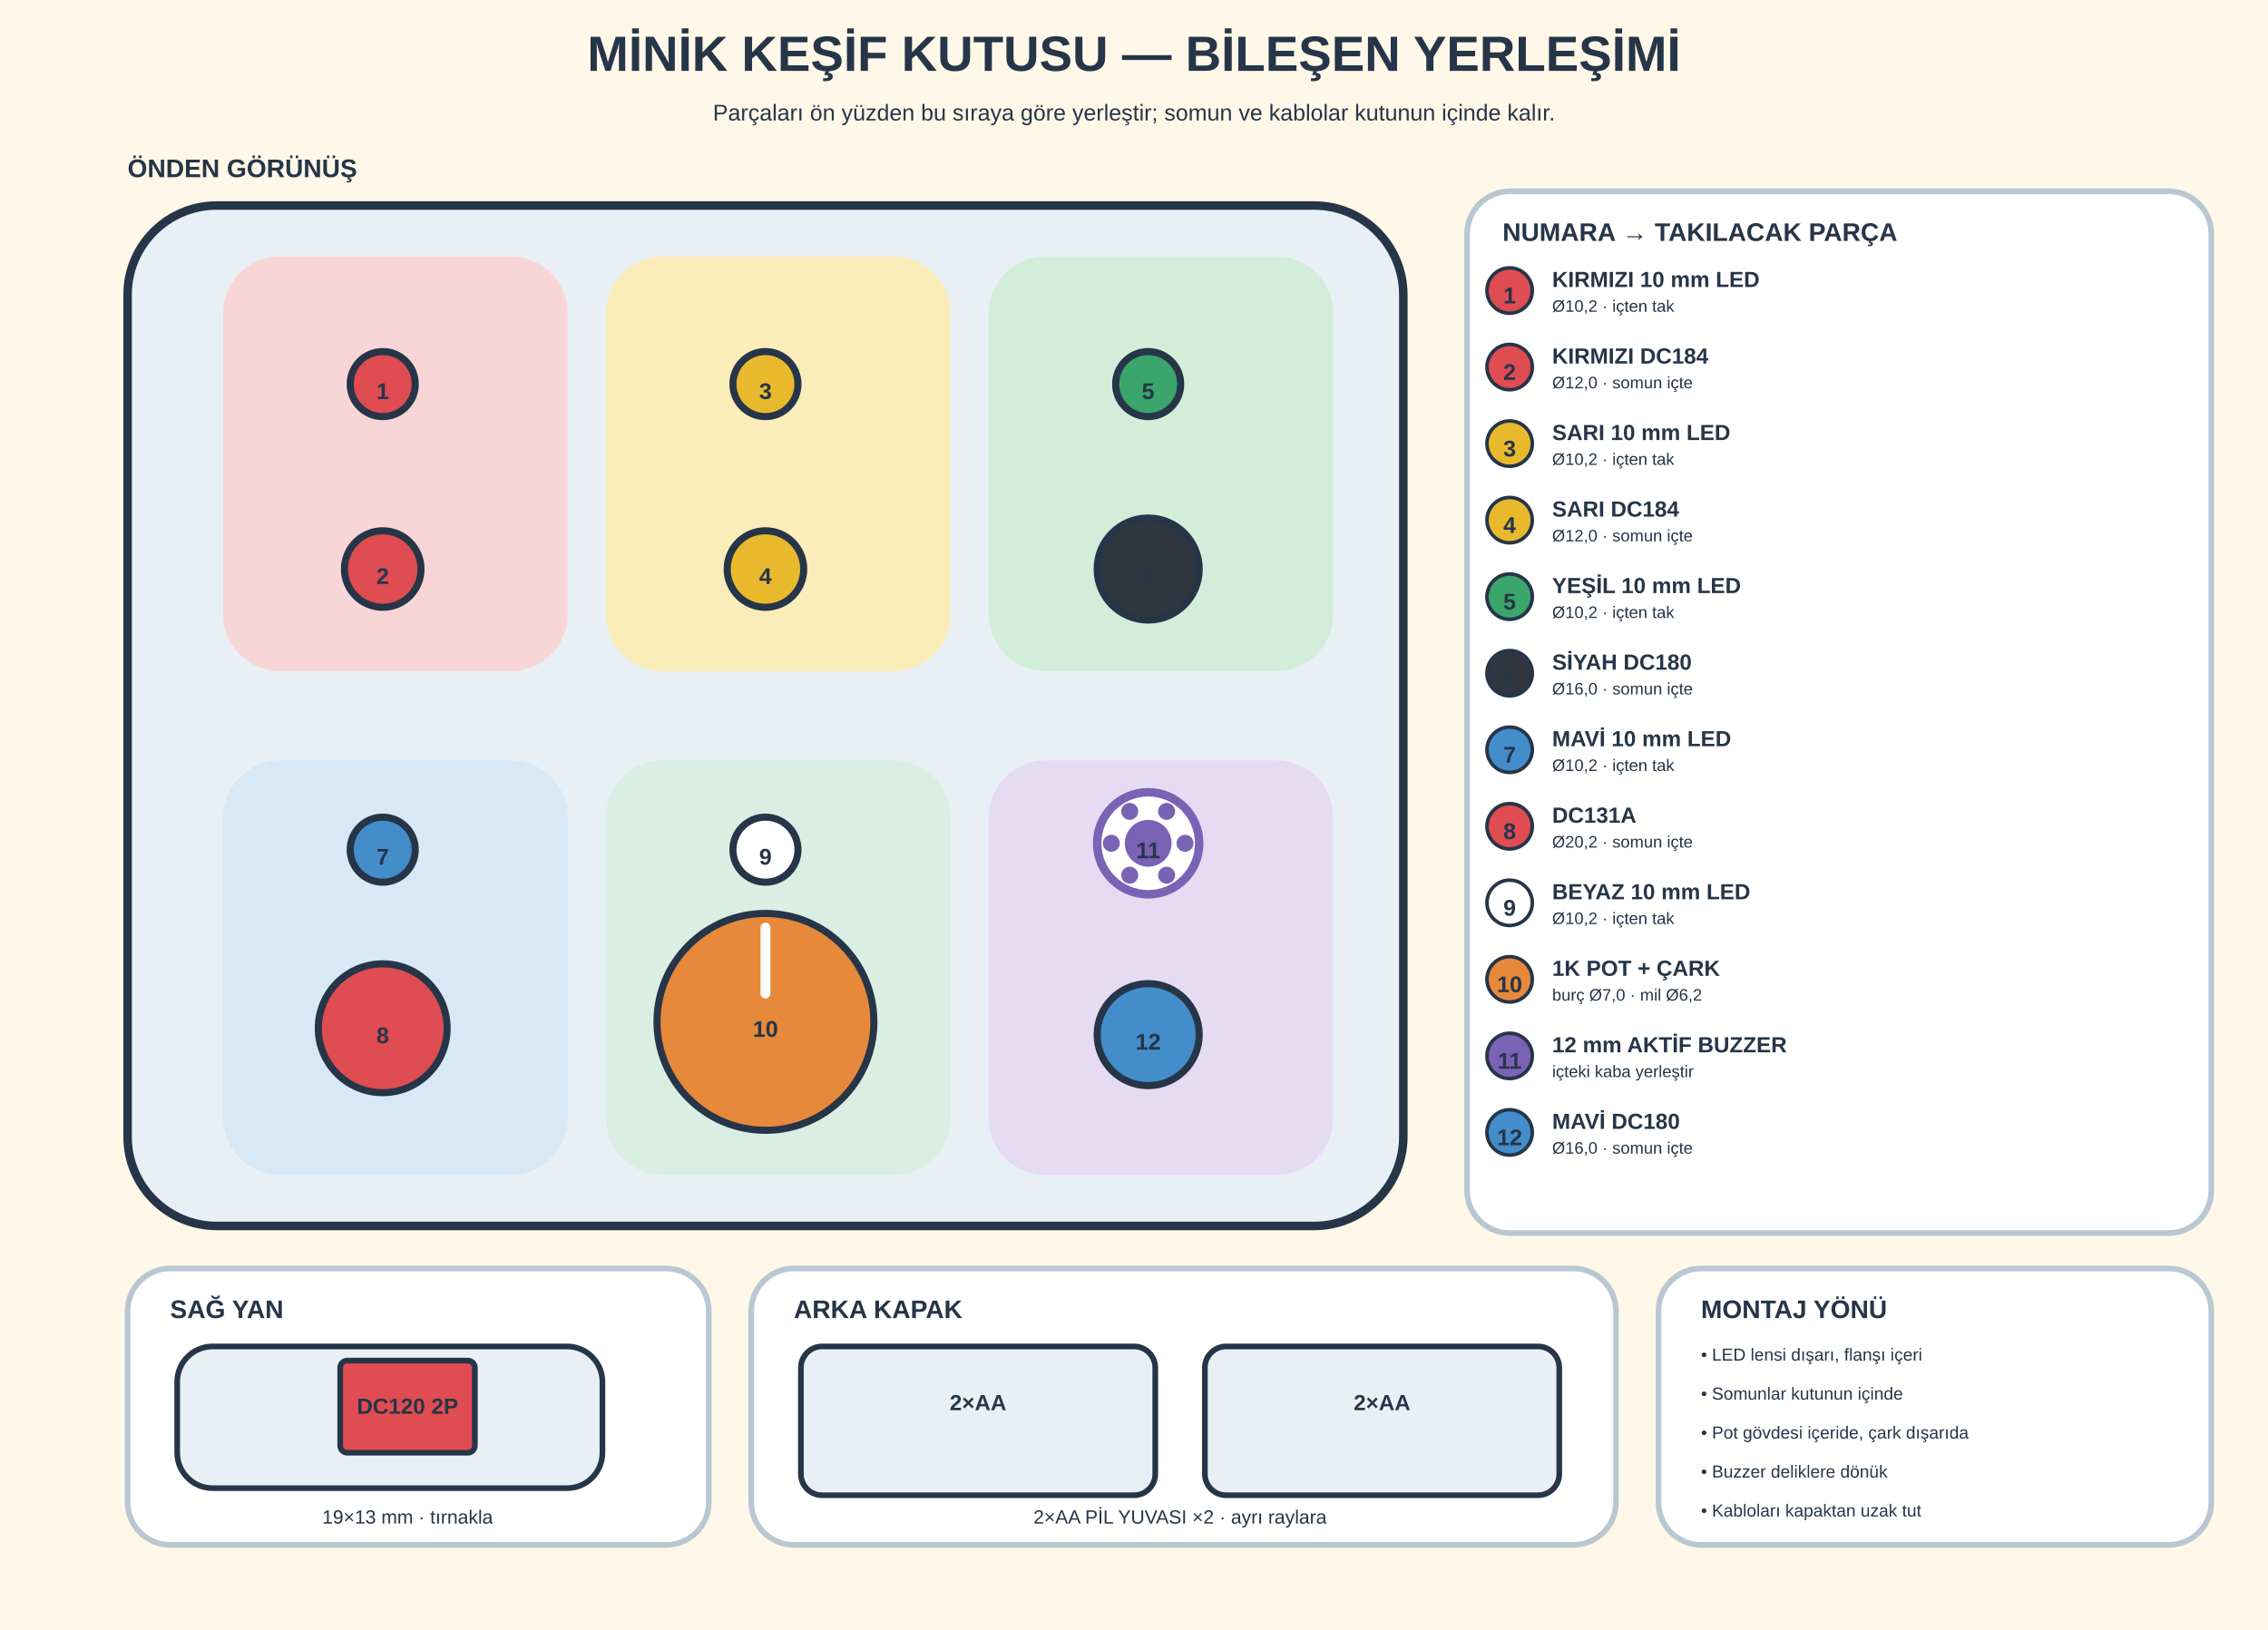
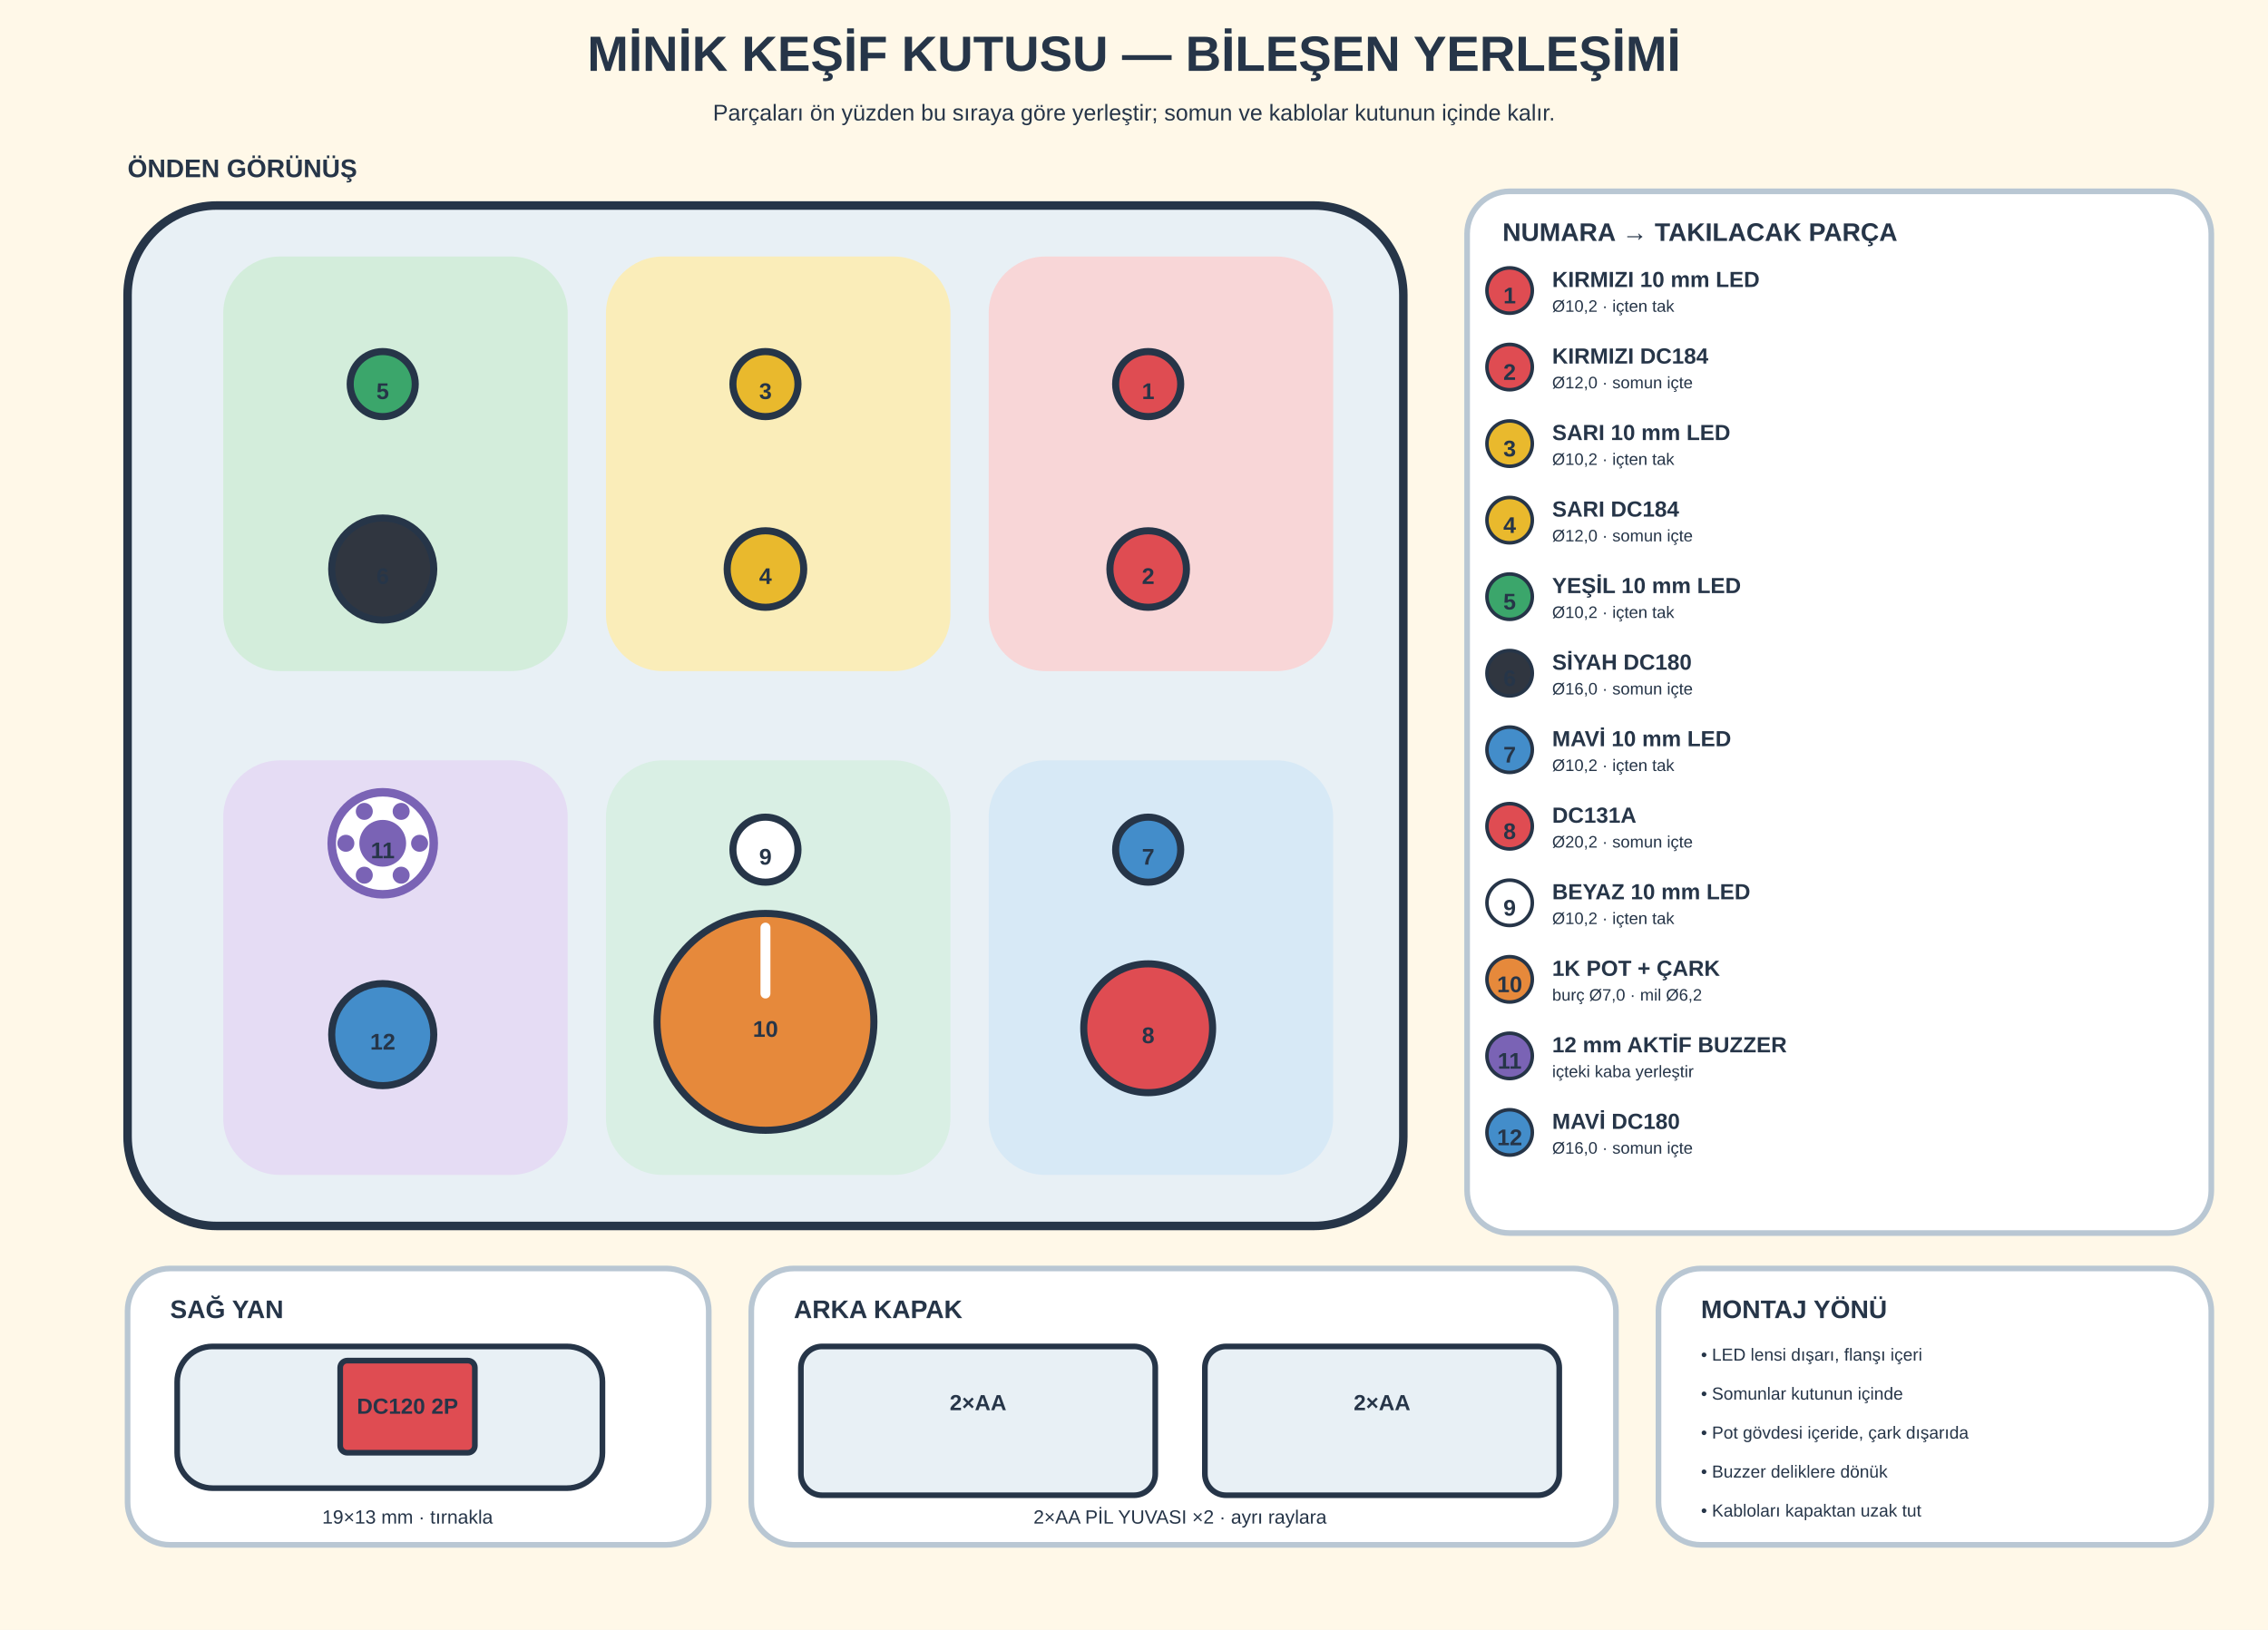
<svg xmlns="http://www.w3.org/2000/svg" width="320mm" height="230mm" viewBox="0 0 320 230">
  <style>text{font-family:Arial,sans-serif;fill:#263548}.title{font-size:7px;font-weight:bold}.subtitle{font-size:3.2px}.view{font-size:3.6px;font-weight:bold}.badge{font-size:3.2px;font-weight:bold;dominant-baseline:middle}.legend-title{font-size:3.1px;font-weight:bold}.legend-detail{font-size:2.35px}.small{font-size:2.7px}.note{font-size:2.45px}</style>
  <rect width="320" height="230" fill="#FFF8E8" />
  <text x="160" y="10" text-anchor="middle" class="title">MİNİK KEŞİF KUTUSU — BİLEŞEN YERLEŞİMİ</text>
  <text x="160" y="17" text-anchor="middle" class="subtitle" fill="#5C6D7E">Parçaları ön yüzden bu sıraya göre yerleştir; somun ve kablolar kutunun içinde kalır.</text>
  <text x="18" y="25" text-anchor="start" class="view">ÖNDEN GÖRÜNÜŞ</text>
  <rect x="18" y="29" width="180.0" height="144.0" rx="12.6" fill="#E8F0F5" stroke="#263548" stroke-width="1.2" />
-   <rect x="31.5" y="36.2" width="48.6" height="58.5" rx="8" fill="#F8D6D7" />
+   <rect x="31.5" y="36.2" width="48.6" height="58.5" rx="8" fill="#D3EDDB" />
  <rect x="85.5" y="36.2" width="48.6" height="58.5" rx="8" fill="#FAEDB9" />
-   <rect x="139.5" y="36.2" width="48.6" height="58.5" rx="8" fill="#D3EDDB" />
-   <rect x="31.5" y="107.3" width="48.6" height="58.5" rx="8" fill="#D7E9F6" />
+   <rect x="139.5" y="36.2" width="48.6" height="58.5" rx="8" fill="#F8D6D7" />
+   <rect x="31.5" y="107.3" width="48.6" height="58.5" rx="8" fill="#E5DCF4" />
  <rect x="85.5" y="107.3" width="48.6" height="58.5" rx="8" fill="#D9EFE4" />
-   <rect x="139.5" y="107.3" width="48.6" height="58.5" rx="8" fill="#E5DCF4" />
+   <rect x="139.5" y="107.3" width="48.6" height="58.5" rx="8" fill="#D7E9F6" />
  <g id="placement-red_led">
-     <circle cx="54.0" cy="54.2" r="4.59" fill="#DF4C52" stroke="#263548" stroke-width="1" />
-     <text x="54.0" y="55.4" text-anchor="middle" class="badge" fill="#FFFFFF">1</text>
+     <circle cx="162.0" cy="54.2" r="4.59" fill="#DF4C52" stroke="#263548" stroke-width="1" />
+     <text x="162.0" y="55.4" text-anchor="middle" class="badge" fill="#FFFFFF">1</text>
  </g>
  <g id="placement-red_button">
-     <circle cx="54.0" cy="80.3" r="5.4" fill="#DF4C52" stroke="#263548" stroke-width="1" />
-     <text x="54.0" y="81.5" text-anchor="middle" class="badge" fill="#FFFFFF">2</text>
+     <circle cx="162.0" cy="80.3" r="5.4" fill="#DF4C52" stroke="#263548" stroke-width="1" />
+     <text x="162.0" y="81.5" text-anchor="middle" class="badge" fill="#FFFFFF">2</text>
  </g>
  <g id="placement-yellow_led">
    <circle cx="108.0" cy="54.2" r="4.59" fill="#E9B92D" stroke="#263548" stroke-width="1" />
    <text x="108.0" y="55.4" text-anchor="middle" class="badge" fill="#263548">3</text>
  </g>
  <g id="placement-yellow_button">
    <circle cx="108.0" cy="80.3" r="5.4" fill="#E9B92D" stroke="#263548" stroke-width="1" />
    <text x="108.0" y="81.5" text-anchor="middle" class="badge" fill="#263548">4</text>
  </g>
  <g id="placement-green_led">
-     <circle cx="162.0" cy="54.2" r="4.59" fill="#3BA66B" stroke="#263548" stroke-width="1" />
-     <text x="162.0" y="55.4" text-anchor="middle" class="badge" fill="#FFFFFF">5</text>
+     <circle cx="54.0" cy="54.2" r="4.59" fill="#3BA66B" stroke="#263548" stroke-width="1" />
+     <text x="54.0" y="55.4" text-anchor="middle" class="badge" fill="#FFFFFF">5</text>
  </g>
  <g id="placement-green_button">
-     <circle cx="162.0" cy="80.3" r="7.2" fill="#303640" stroke="#263548" stroke-width="1" />
-     <text x="162.0" y="81.5" text-anchor="middle" class="badge" fill="#FFFFFF">6</text>
+     <circle cx="54.0" cy="80.3" r="7.2" fill="#303640" stroke="#263548" stroke-width="1" />
+     <text x="54.0" y="81.5" text-anchor="middle" class="badge" fill="#FFFFFF">6</text>
  </g>
  <g id="placement-switch_led">
-     <circle cx="54.0" cy="119.9" r="4.59" fill="#438DCA" stroke="#263548" stroke-width="1" />
-     <text x="54.0" y="121.1" text-anchor="middle" class="badge" fill="#FFFFFF">7</text>
+     <circle cx="162.0" cy="119.9" r="4.59" fill="#438DCA" stroke="#263548" stroke-width="1" />
+     <text x="162.0" y="121.1" text-anchor="middle" class="badge" fill="#FFFFFF">7</text>
  </g>
  <g id="placement-rocker">
-     <circle cx="54.0" cy="145.1" r="9.09" fill="#DF4C52" stroke="#263548" stroke-width="1" />
-     <text x="54.0" y="146.3" text-anchor="middle" class="badge" fill="#FFFFFF">8</text>
+     <circle cx="162.0" cy="145.1" r="9.09" fill="#DF4C52" stroke="#263548" stroke-width="1" />
+     <text x="162.0" y="146.3" text-anchor="middle" class="badge" fill="#FFFFFF">8</text>
  </g>
  <g id="placement-dimmer_led">
    <circle cx="108.0" cy="119.9" r="4.59" fill="#FFFFFF" stroke="#263548" stroke-width="1" />
    <text x="108.0" y="121.1" text-anchor="middle" class="badge" fill="#263548">9</text>
  </g>
  <g id="placement-dial">
    <circle cx="108.0" cy="144.2" r="15.3" fill="#E6893B" stroke="#263548" stroke-width="1" />
    <path d="M108.0 130.9 V140.2" stroke="#FFFFFF" stroke-width="1.4" stroke-linecap="round" />
    <text x="108.0" y="145.4" text-anchor="middle" class="badge" fill="#FFFFFF">10</text>
  </g>
  <g id="placement-buzzer">
-     <circle cx="162.0" cy="119.0" r="7.2" fill="#FFFFFF" stroke="#7A63B5" stroke-width="1.2" />
-     <circle cx="167.2" cy="119.0" r="1.2" fill="#7A63B5" />
-     <circle cx="164.6" cy="123.503" r="1.2" fill="#7A63B5" />
-     <circle cx="159.4" cy="123.503" r="1.2" fill="#7A63B5" />
-     <circle cx="156.8" cy="119.0" r="1.2" fill="#7A63B5" />
-     <circle cx="159.4" cy="114.497" r="1.2" fill="#7A63B5" />
-     <circle cx="164.6" cy="114.497" r="1.2" fill="#7A63B5" />
-     <circle cx="162.0" cy="119.0" r="3.3" fill="#7A63B5" />
-     <text x="162.0" y="120.2" text-anchor="middle" class="badge" fill="#FFFFFF">11</text>
+     <circle cx="54.0" cy="119.0" r="7.2" fill="#FFFFFF" stroke="#7A63B5" stroke-width="1.2" />
+     <circle cx="59.2" cy="119.0" r="1.2" fill="#7A63B5" />
+     <circle cx="56.6" cy="123.503" r="1.2" fill="#7A63B5" />
+     <circle cx="51.4" cy="123.503" r="1.2" fill="#7A63B5" />
+     <circle cx="48.8" cy="119.0" r="1.2" fill="#7A63B5" />
+     <circle cx="51.4" cy="114.497" r="1.2" fill="#7A63B5" />
+     <circle cx="56.6" cy="114.497" r="1.2" fill="#7A63B5" />
+     <circle cx="54.0" cy="119.0" r="3.3" fill="#7A63B5" />
+     <text x="54.0" y="120.2" text-anchor="middle" class="badge" fill="#FFFFFF">11</text>
  </g>
  <g id="placement-buzzer_button">
-     <circle cx="162.0" cy="146.0" r="7.2" fill="#438DCA" stroke="#263548" stroke-width="1" />
-     <text x="162.0" y="147.2" text-anchor="middle" class="badge" fill="#FFFFFF">12</text>
+     <circle cx="54.0" cy="146.0" r="7.2" fill="#438DCA" stroke="#263548" stroke-width="1" />
+     <text x="54.0" y="147.2" text-anchor="middle" class="badge" fill="#FFFFFF">12</text>
  </g>
  <rect x="207" y="27" width="105" height="147" rx="6" fill="#FFFFFF" stroke="#B9C7D3" stroke-width="0.8" />
  <text x="212" y="34" text-anchor="start" class="view">NUMARA → TAKILACAK PARÇA</text>
  <circle cx="213" cy="41.0" r="3.2" fill="#DF4C52" stroke="#263548" stroke-width="0.5" />
  <text x="213" y="41.9" text-anchor="middle" class="badge" fill="#FFFFFF">1</text>
  <text x="219" y="40.5" text-anchor="start" class="legend-title">KIRMIZI 10 mm LED</text>
  <text x="219" y="44.0" text-anchor="start" class="legend-detail" fill="#5C6D7E">Ø10,2 · içten tak</text>
  <circle cx="213" cy="51.8" r="3.2" fill="#DF4C52" stroke="#263548" stroke-width="0.5" />
  <text x="213" y="52.7" text-anchor="middle" class="badge" fill="#FFFFFF">2</text>
  <text x="219" y="51.3" text-anchor="start" class="legend-title">KIRMIZI DC184</text>
  <text x="219" y="54.8" text-anchor="start" class="legend-detail" fill="#5C6D7E">Ø12,0 · somun içte</text>
  <circle cx="213" cy="62.6" r="3.2" fill="#E9B92D" stroke="#263548" stroke-width="0.5" />
  <text x="213" y="63.5" text-anchor="middle" class="badge" fill="#263548">3</text>
  <text x="219" y="62.1" text-anchor="start" class="legend-title">SARI 10 mm LED</text>
  <text x="219" y="65.6" text-anchor="start" class="legend-detail" fill="#5C6D7E">Ø10,2 · içten tak</text>
  <circle cx="213" cy="73.4" r="3.2" fill="#E9B92D" stroke="#263548" stroke-width="0.5" />
  <text x="213" y="74.3" text-anchor="middle" class="badge" fill="#263548">4</text>
  <text x="219" y="72.9" text-anchor="start" class="legend-title">SARI DC184</text>
  <text x="219" y="76.4" text-anchor="start" class="legend-detail" fill="#5C6D7E">Ø12,0 · somun içte</text>
  <circle cx="213" cy="84.2" r="3.2" fill="#3BA66B" stroke="#263548" stroke-width="0.5" />
  <text x="213" y="85.1" text-anchor="middle" class="badge" fill="#FFFFFF">5</text>
  <text x="219" y="83.7" text-anchor="start" class="legend-title">YEŞİL 10 mm LED</text>
  <text x="219" y="87.2" text-anchor="start" class="legend-detail" fill="#5C6D7E">Ø10,2 · içten tak</text>
  <circle cx="213" cy="95.0" r="3.2" fill="#303640" stroke="#263548" stroke-width="0.5" />
  <text x="213" y="95.9" text-anchor="middle" class="badge" fill="#FFFFFF">6</text>
  <text x="219" y="94.5" text-anchor="start" class="legend-title">SİYAH DC180</text>
  <text x="219" y="98.0" text-anchor="start" class="legend-detail" fill="#5C6D7E">Ø16,0 · somun içte</text>
  <circle cx="213" cy="105.8" r="3.2" fill="#438DCA" stroke="#263548" stroke-width="0.5" />
  <text x="213" y="106.7" text-anchor="middle" class="badge" fill="#FFFFFF">7</text>
  <text x="219" y="105.3" text-anchor="start" class="legend-title">MAVİ 10 mm LED</text>
  <text x="219" y="108.8" text-anchor="start" class="legend-detail" fill="#5C6D7E">Ø10,2 · içten tak</text>
  <circle cx="213" cy="116.6" r="3.2" fill="#DF4C52" stroke="#263548" stroke-width="0.5" />
  <text x="213" y="117.5" text-anchor="middle" class="badge" fill="#FFFFFF">8</text>
  <text x="219" y="116.1" text-anchor="start" class="legend-title">DC131A</text>
  <text x="219" y="119.6" text-anchor="start" class="legend-detail" fill="#5C6D7E">Ø20,2 · somun içte</text>
  <circle cx="213" cy="127.4" r="3.2" fill="#FFFFFF" stroke="#263548" stroke-width="0.5" />
  <text x="213" y="128.3" text-anchor="middle" class="badge" fill="#263548">9</text>
  <text x="219" y="126.9" text-anchor="start" class="legend-title">BEYAZ 10 mm LED</text>
  <text x="219" y="130.4" text-anchor="start" class="legend-detail" fill="#5C6D7E">Ø10,2 · içten tak</text>
  <circle cx="213" cy="138.2" r="3.2" fill="#E6893B" stroke="#263548" stroke-width="0.5" />
  <text x="213" y="139.1" text-anchor="middle" class="badge" fill="#FFFFFF">10</text>
  <text x="219" y="137.7" text-anchor="start" class="legend-title">1K POT + ÇARK</text>
  <text x="219" y="141.2" text-anchor="start" class="legend-detail" fill="#5C6D7E">burç Ø7,0 · mil Ø6,2</text>
  <circle cx="213" cy="149.0" r="3.2" fill="#7A63B5" stroke="#263548" stroke-width="0.5" />
  <text x="213" y="149.9" text-anchor="middle" class="badge" fill="#FFFFFF">11</text>
  <text x="219" y="148.5" text-anchor="start" class="legend-title">12 mm AKTİF BUZZER</text>
  <text x="219" y="152.0" text-anchor="start" class="legend-detail" fill="#5C6D7E">içteki kaba yerleştir</text>
  <circle cx="213" cy="159.8" r="3.2" fill="#438DCA" stroke="#263548" stroke-width="0.5" />
  <text x="213" y="160.7" text-anchor="middle" class="badge" fill="#FFFFFF">12</text>
  <text x="219" y="159.3" text-anchor="start" class="legend-title">MAVİ DC180</text>
  <text x="219" y="162.8" text-anchor="start" class="legend-detail" fill="#5C6D7E">Ø16,0 · somun içte</text>
  <rect x="18" y="179" width="82" height="39" rx="6" fill="#FFFFFF" stroke="#B9C7D3" stroke-width="0.8" />
  <text x="24" y="186" text-anchor="start" class="view">SAĞ YAN</text>
  <rect x="25" y="190" width="60" height="20" rx="5" fill="#E8F0F5" stroke="#263548" stroke-width="0.8" />
  <rect x="48" y="192" width="19" height="13" rx="1" fill="#DF4C52" stroke="#263548" stroke-width="0.8" />
  <text x="57.5" y="199.5" text-anchor="middle" class="legend-title" fill="#FFFFFF">DC120 2P</text>
  <text x="57.5" y="215" text-anchor="middle" class="small">19×13 mm · tırnakla</text>
  <rect x="106" y="179" width="122" height="39" rx="6" fill="#FFFFFF" stroke="#B9C7D3" stroke-width="0.8" />
  <text x="112" y="186" text-anchor="start" class="view">ARKA KAPAK</text>
  <rect x="113" y="190" width="50" height="21" rx="3" fill="#E8F0F5" stroke="#263548" stroke-width="0.8" />
  <rect x="170" y="190" width="50" height="21" rx="3" fill="#E8F0F5" stroke="#263548" stroke-width="0.8" />
  <text x="138" y="199" text-anchor="middle" class="legend-title">2×AA</text>
  <text x="195" y="199" text-anchor="middle" class="legend-title">2×AA</text>
  <text x="166.5" y="215" text-anchor="middle" class="small">2×AA PİL YUVASI ×2 · ayrı raylara</text>
  <rect x="234" y="179" width="78" height="39" rx="6" fill="#FFFFFF" stroke="#B9C7D3" stroke-width="0.8" />
  <text x="240" y="186" text-anchor="start" class="view">MONTAJ YÖNÜ</text>
  <text x="240" y="192" text-anchor="start" class="note">• LED lensi dışarı, flanşı içeri</text>
  <text x="240" y="197.5" text-anchor="start" class="note">• Somunlar kutunun içinde</text>
  <text x="240" y="203" text-anchor="start" class="note">• Pot gövdesi içeride, çark dışarıda</text>
  <text x="240" y="208.5" text-anchor="start" class="note">• Buzzer deliklere dönük</text>
  <text x="240" y="214" text-anchor="start" class="note">• Kabloları kapaktan uzak tut</text>
</svg>
